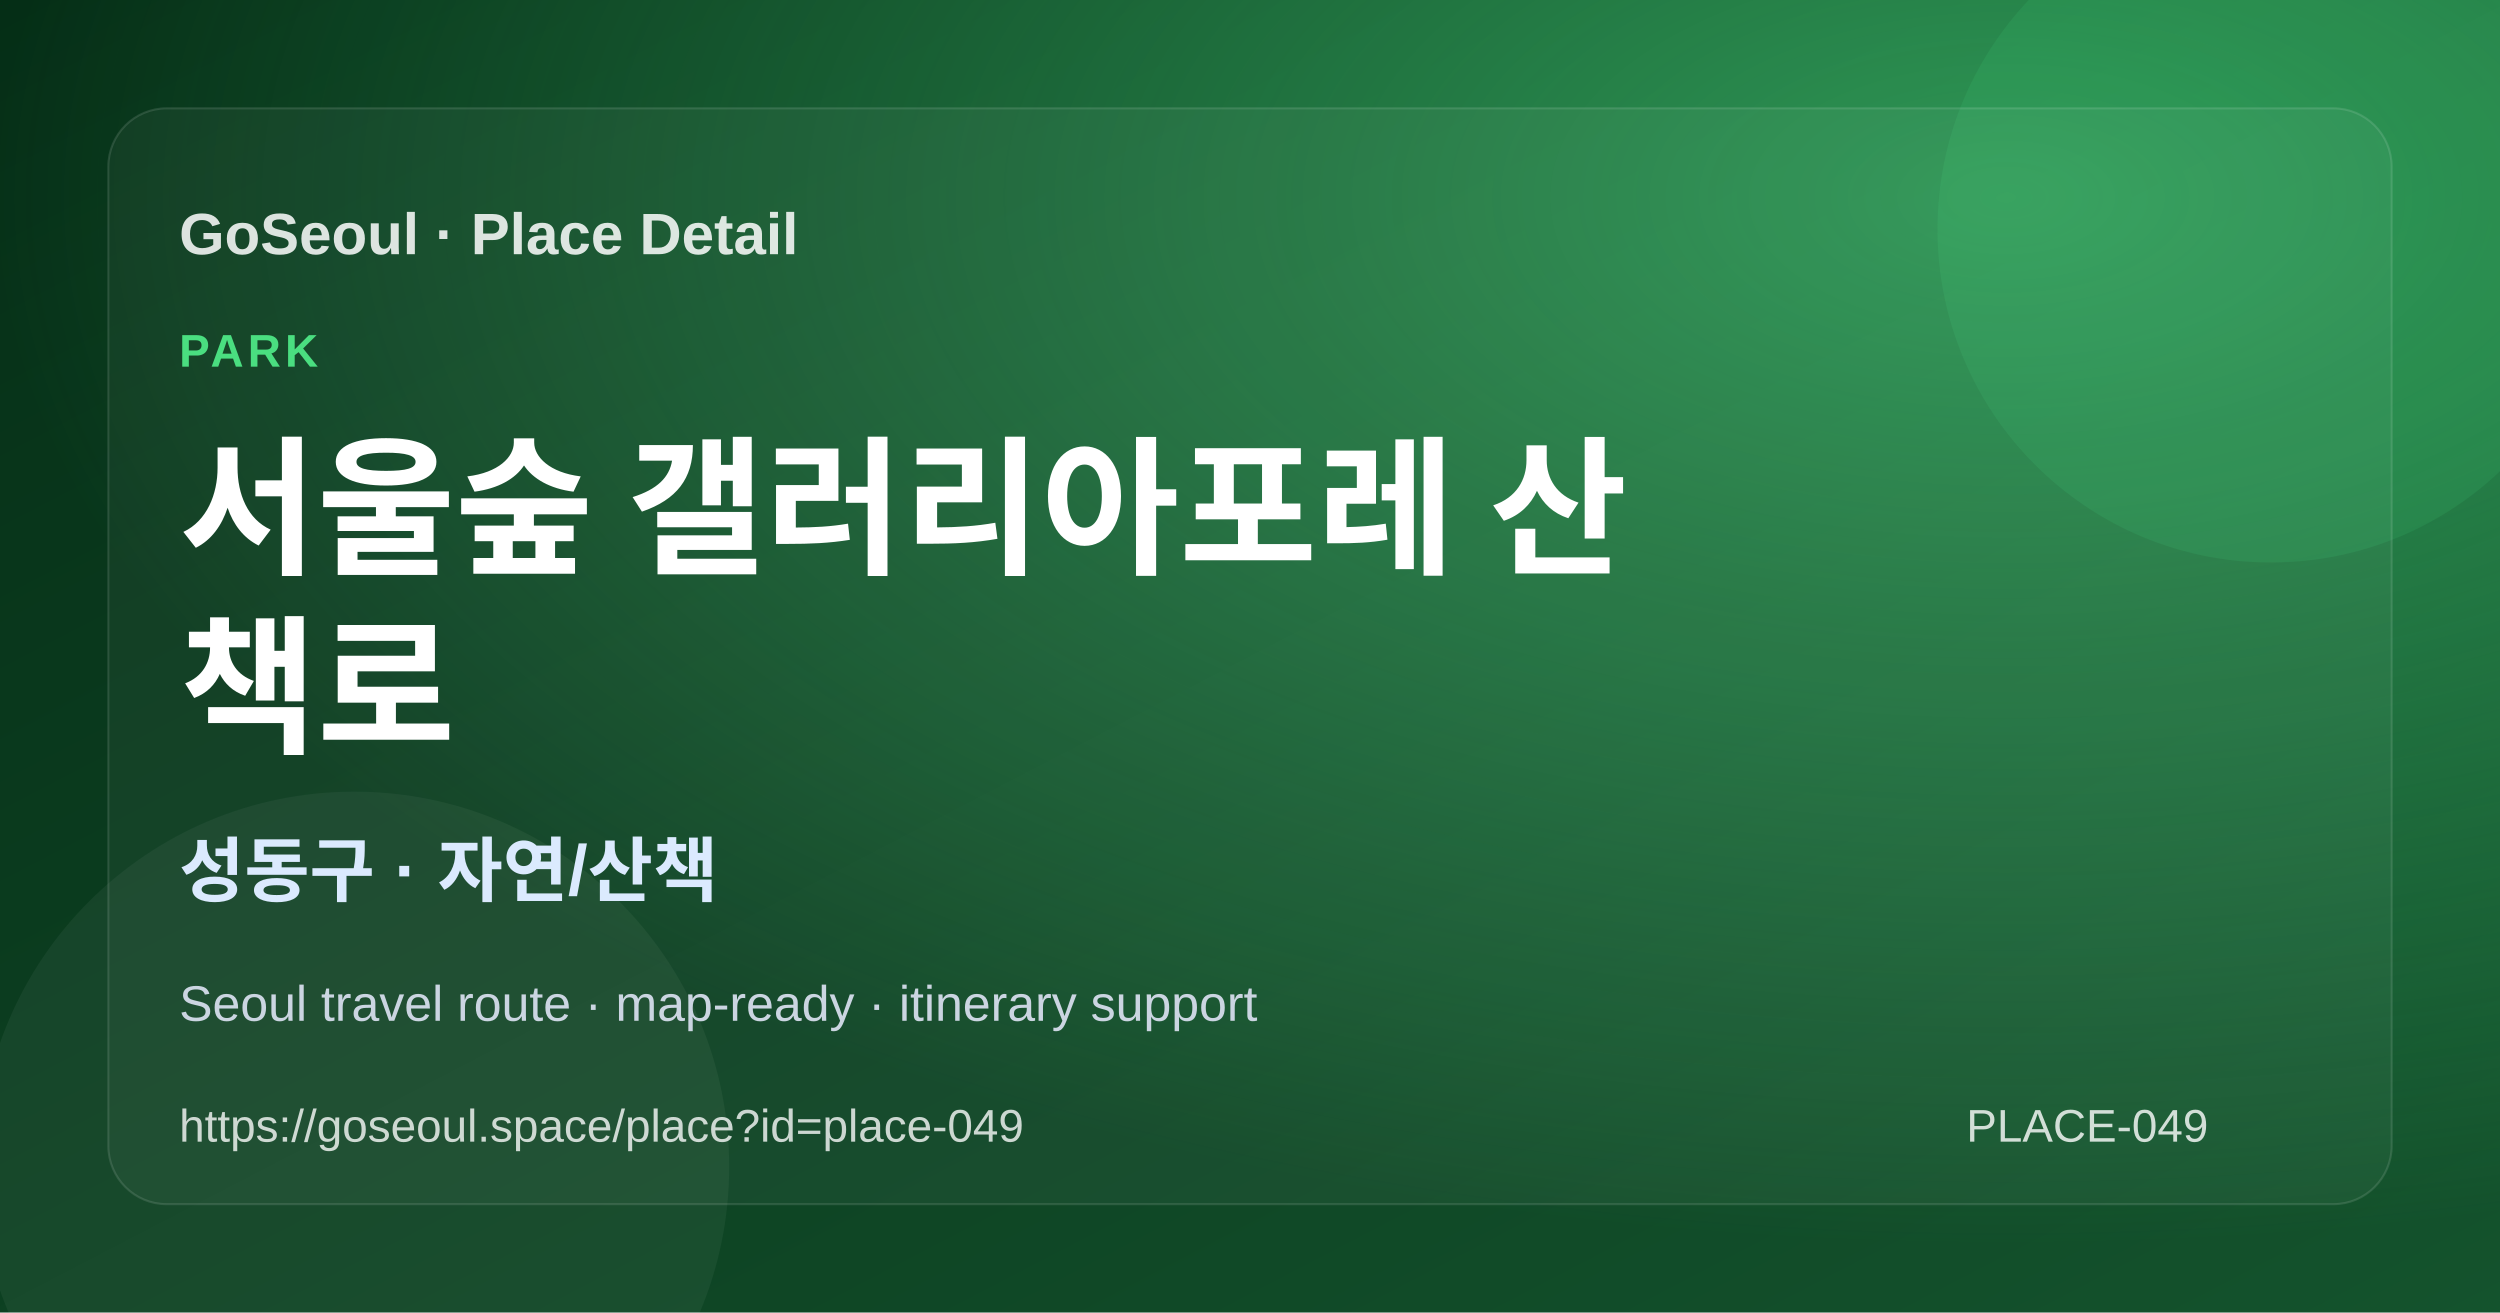
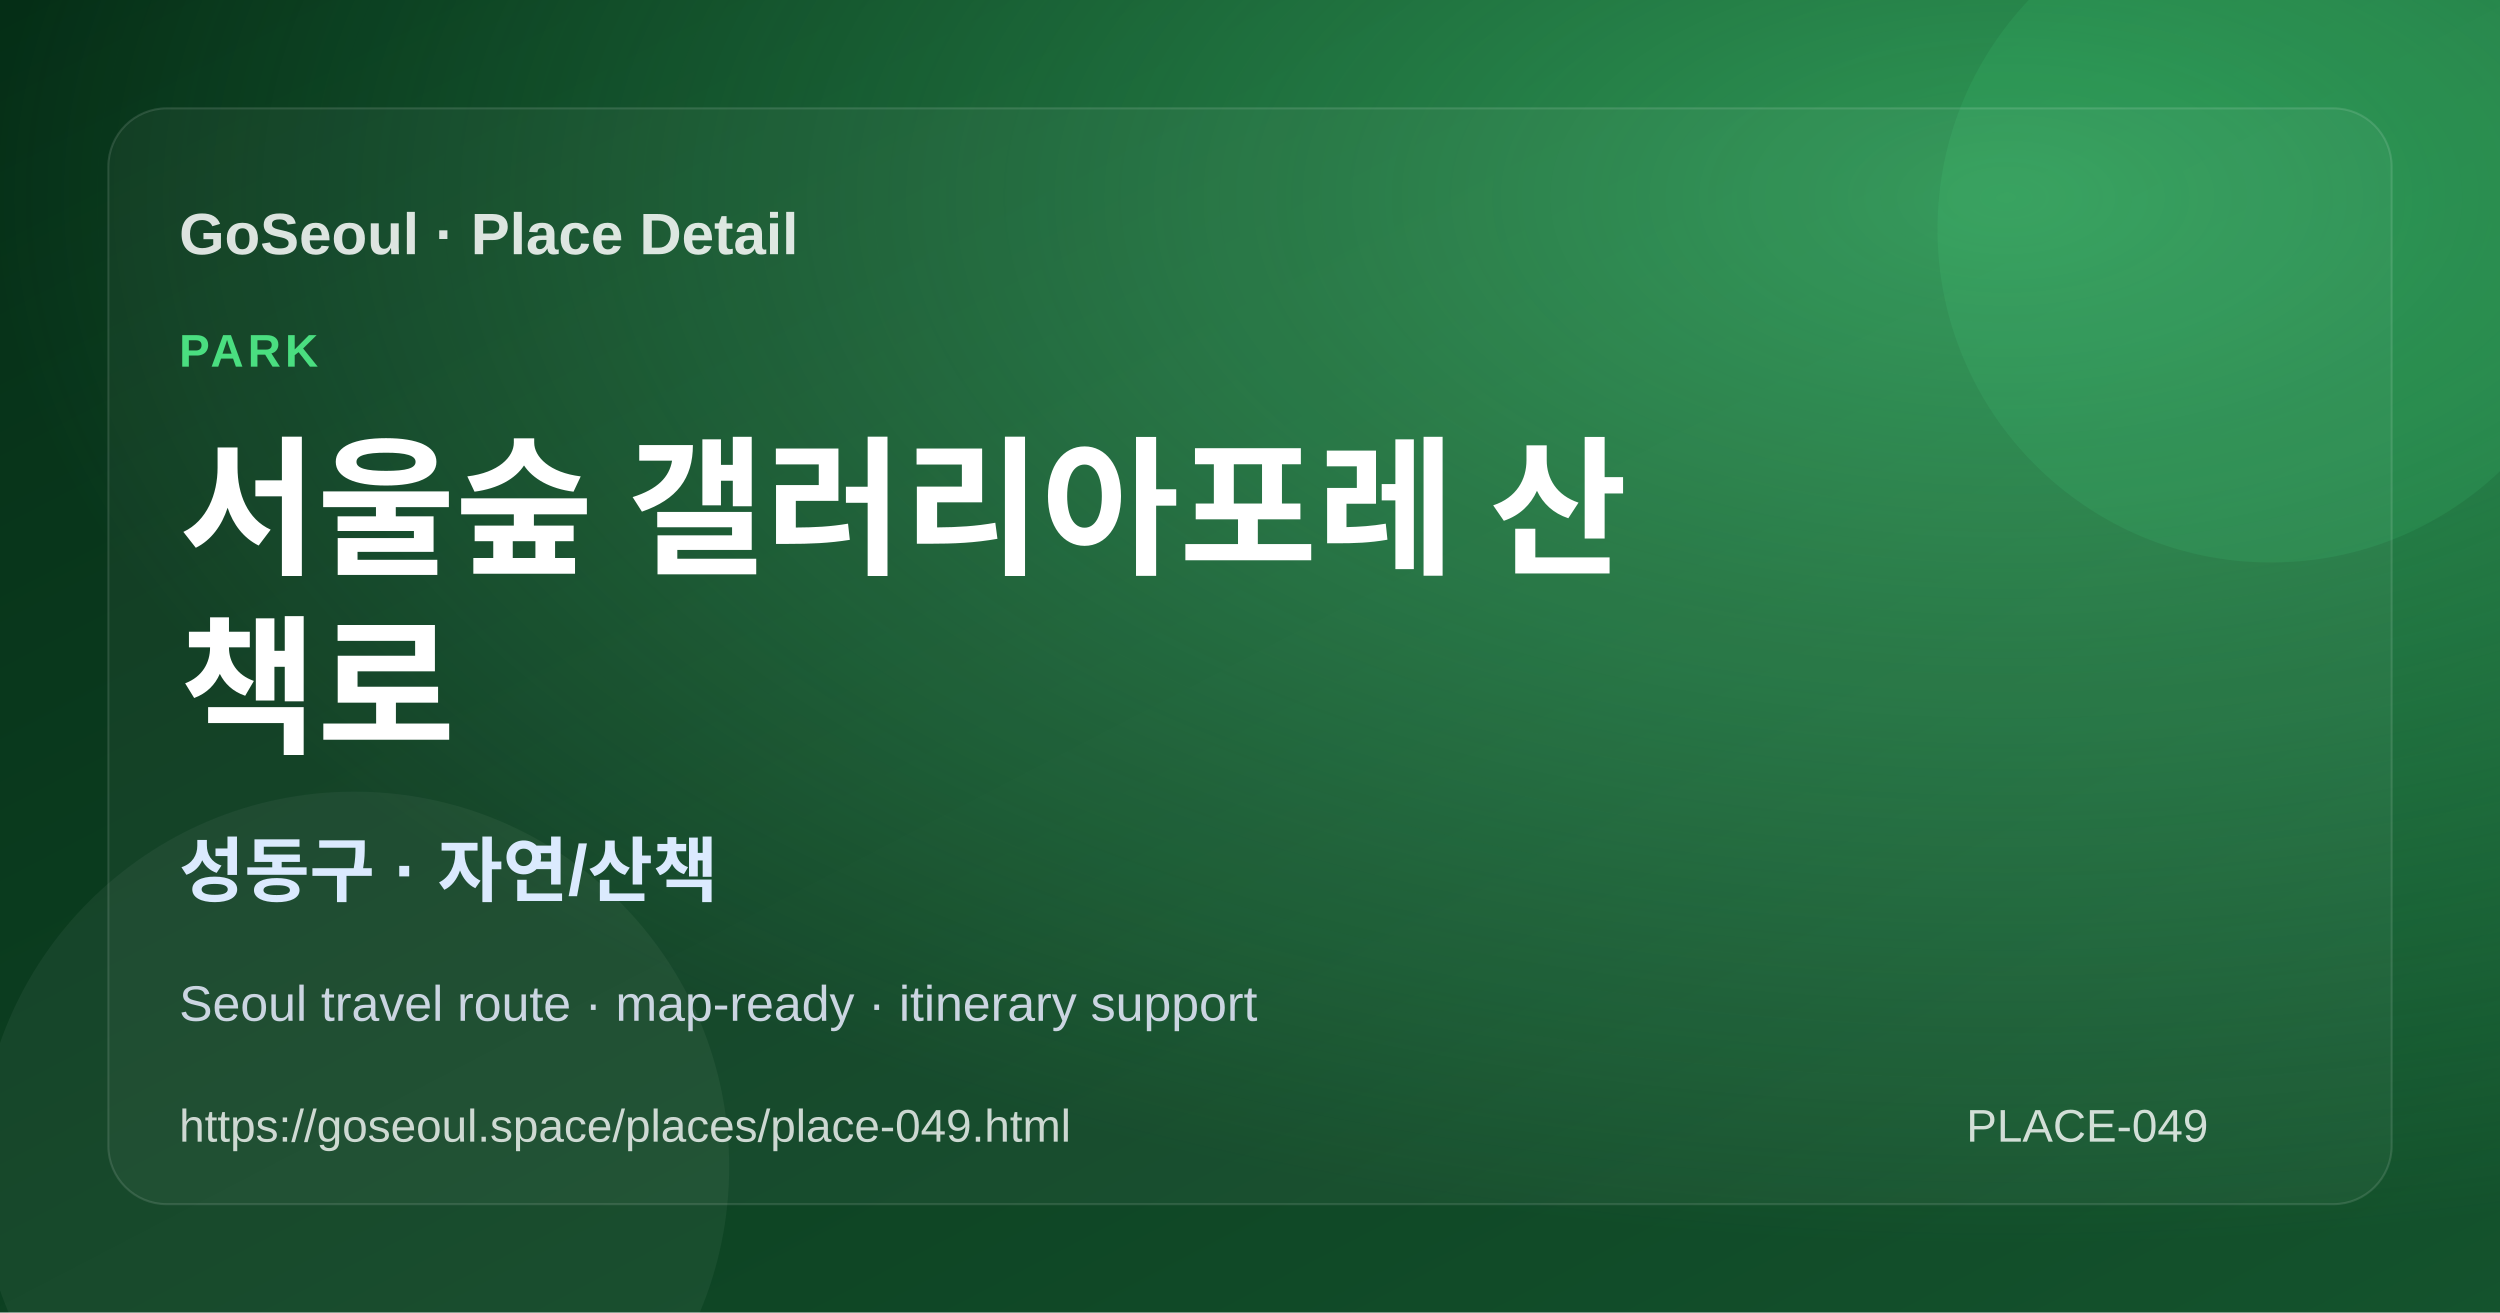
<svg xmlns="http://www.w3.org/2000/svg" width="1200" height="630" viewBox="0 0 1200 630" role="img" aria-label="서울숲 갤러리아포레 산책로 social card">
  <defs>
    <linearGradient id="bg" x1="0" y1="0" x2="1" y2="1">
      <stop offset="0%" stop-color="#052e16" />
      <stop offset="100%" stop-color="#14532d" />
    </linearGradient>
    <radialGradient id="glow" cx="0.8" cy="0.15" r="0.8">
      <stop offset="0%" stop-color="#4ade80" stop-opacity="0.55" />
      <stop offset="100%" stop-color="#4ade80" stop-opacity="0" />
    </radialGradient>
  </defs>
  <rect width="1200" height="630" fill="url(#bg)" />
  <rect width="1200" height="630" fill="url(#glow)" />
  <circle cx="1090" cy="110" r="160" fill="#4ade80" fill-opacity="0.12" />
  <circle cx="170" cy="560" r="180" fill="#ffffff" fill-opacity="0.05" />
  <rect x="52" y="52" width="1096" height="526" rx="28" fill="#ffffff" fill-opacity="0.04" stroke="#ffffff" stroke-opacity="0.12" />
  <text x="86" y="122" fill="#ffffff" fill-opacity="0.85" font-family="Noto Sans KR, Arial, sans-serif" font-size="28" font-weight="700">GoSeoul · Place Detail</text>
  <text x="86" y="176" fill="#4ade80" font-family="Space Grotesk, Arial, sans-serif" font-size="22" font-weight="700" letter-spacing="2">PARK</text>
  <text x="86" y="270" fill="#ffffff" font-family="Noto Sans KR, Arial, sans-serif" font-size="72" font-weight="800">서울숲 갤러리아포레 산</text>
  <text x="86" y="356" fill="#ffffff" font-family="Noto Sans KR, Arial, sans-serif" font-size="72" font-weight="800">책로</text>
  <text x="86" y="430" fill="#dbeafe" font-family="Noto Sans KR, Arial, sans-serif" font-size="34" font-weight="600">성동구 · 자연/산책</text>
  <text x="86" y="490" fill="#cbd5e1" font-family="Space Grotesk, Arial, sans-serif" font-size="24">Seoul travel route · map-ready · itinerary support</text>
-   <text x="86" y="548" fill="#ffffff" fill-opacity="0.78" font-family="Space Grotesk, Arial, sans-serif" font-size="22">https://goseoul.space/place?id=place-049</text>
+   <text x="86" y="548" fill="#ffffff" fill-opacity="0.78" font-family="Space Grotesk, Arial, sans-serif" font-size="22">https://goseoul.space/places/place-049.html</text>
  <text x="1060" y="548" text-anchor="end" fill="#ffffff" fill-opacity="0.8" font-family="Space Grotesk, Arial, sans-serif" font-size="22">PLACE-049</text>
</svg>
